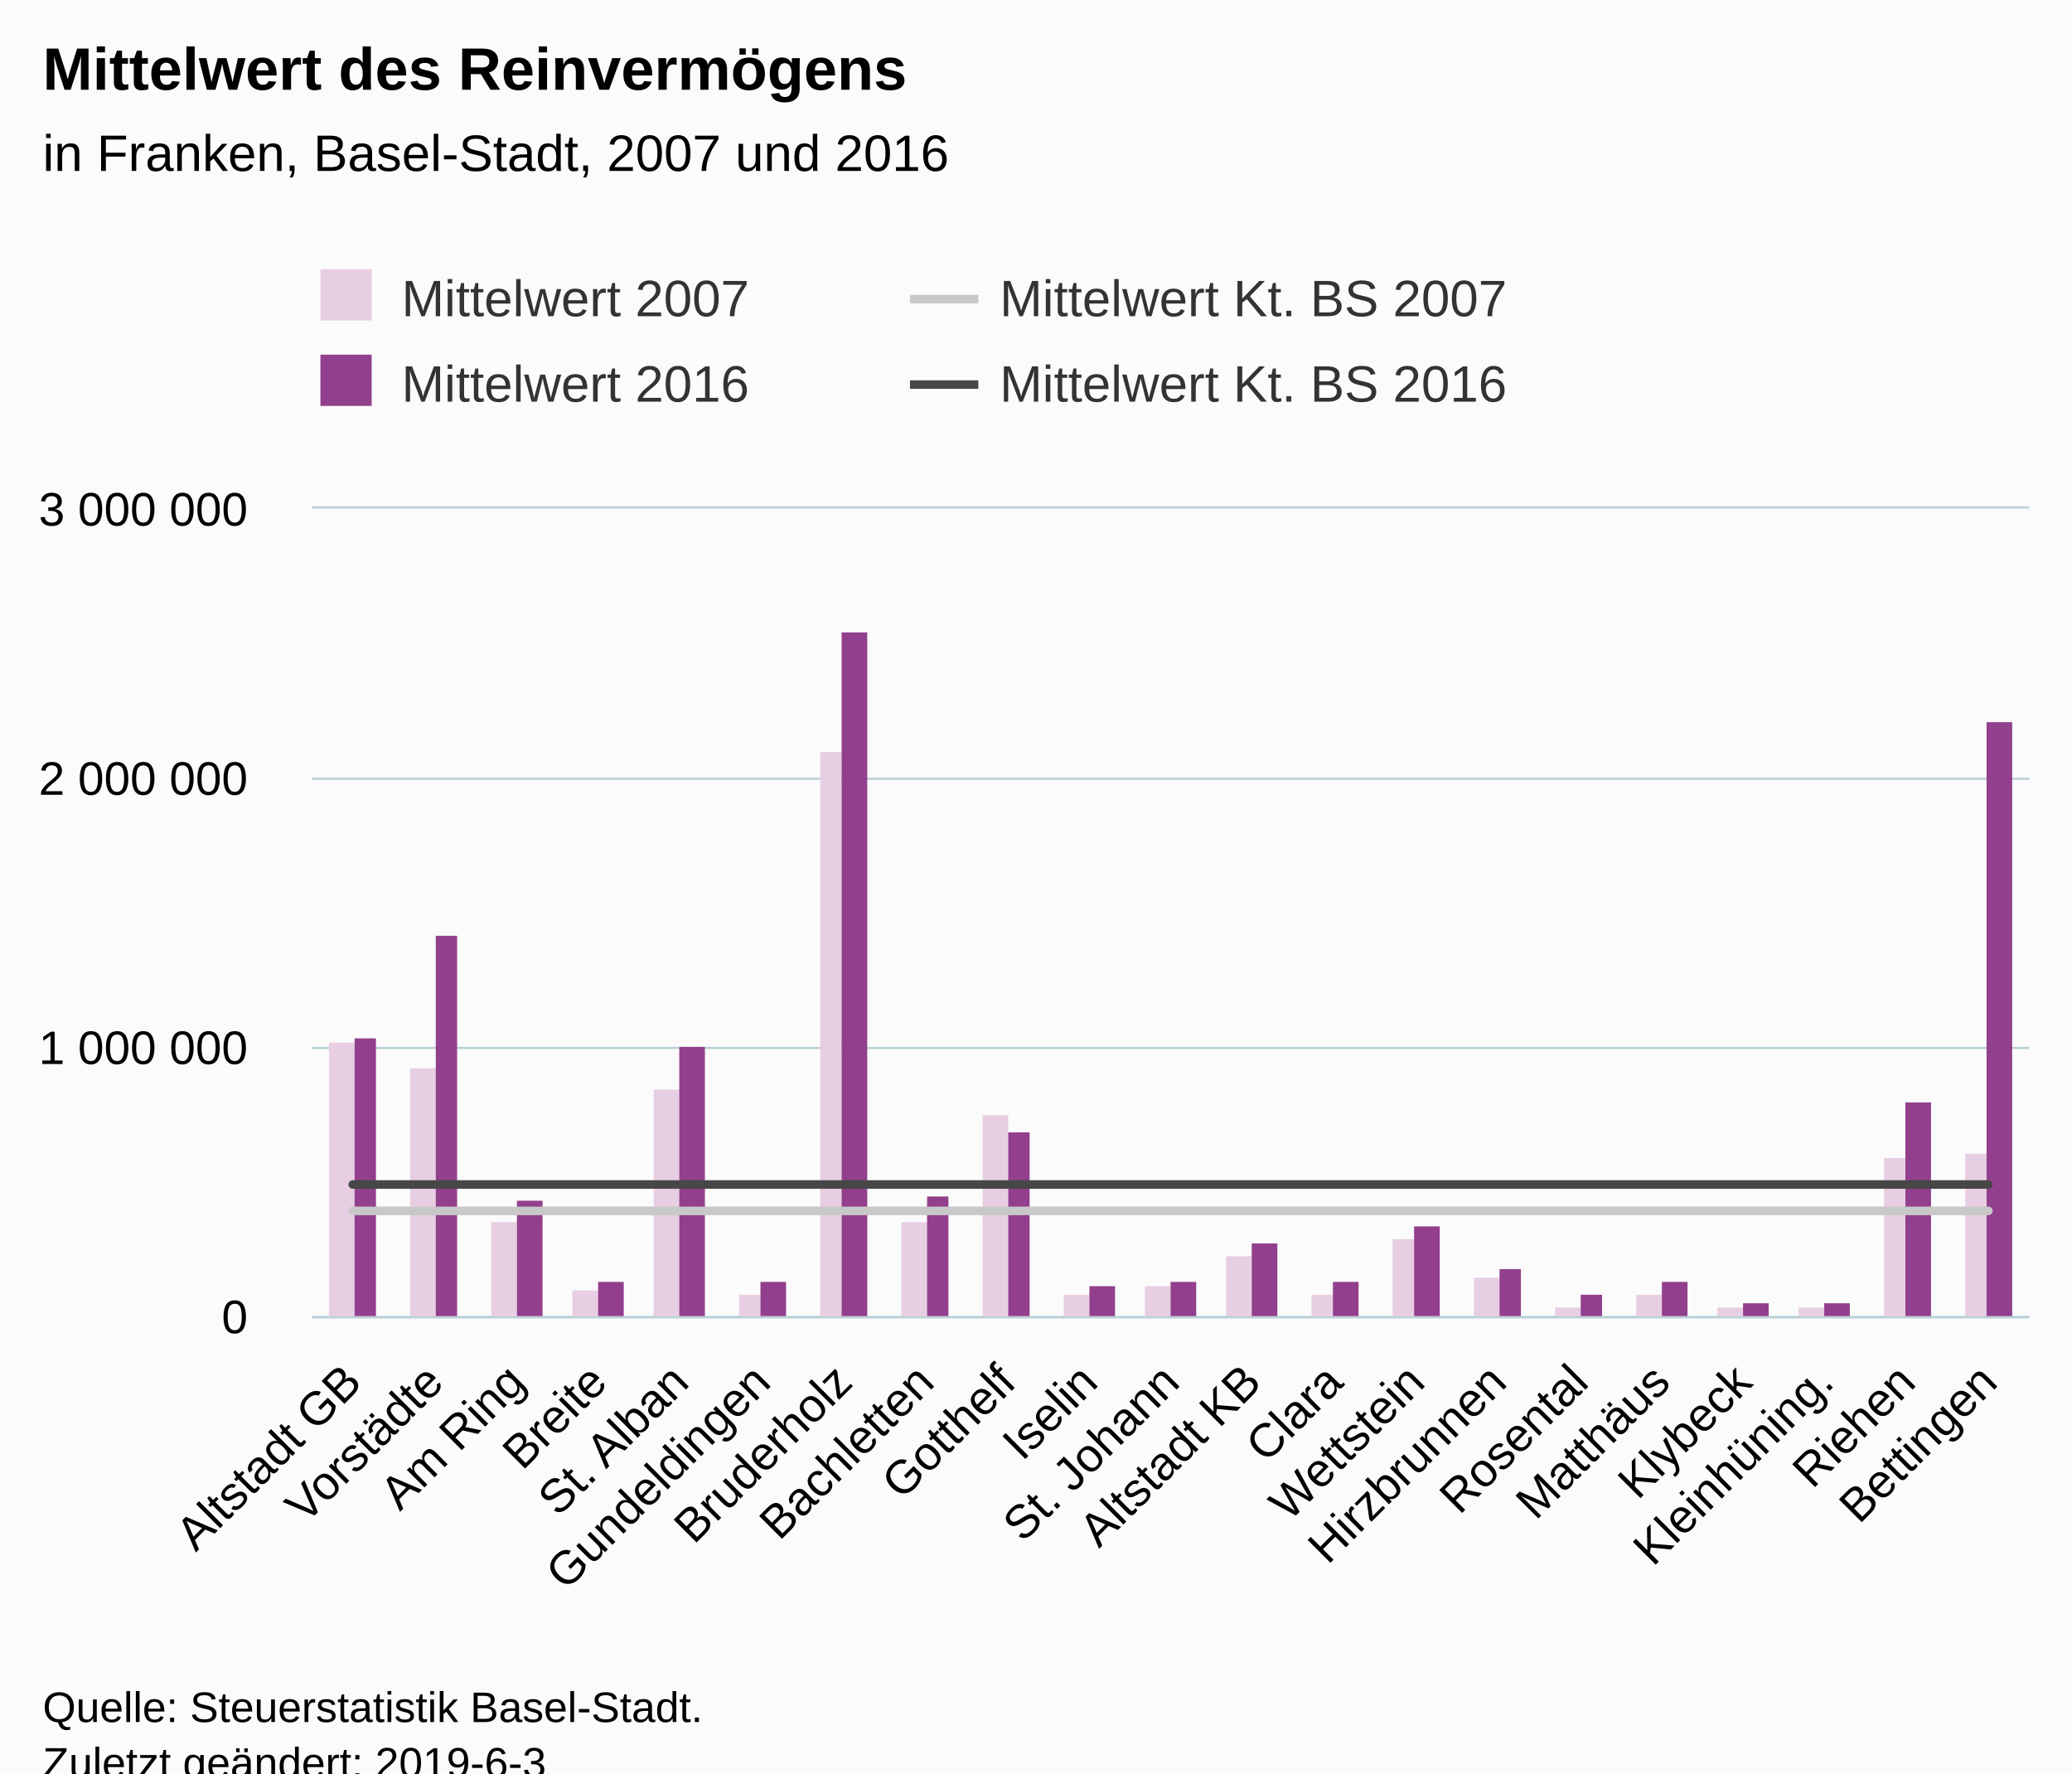
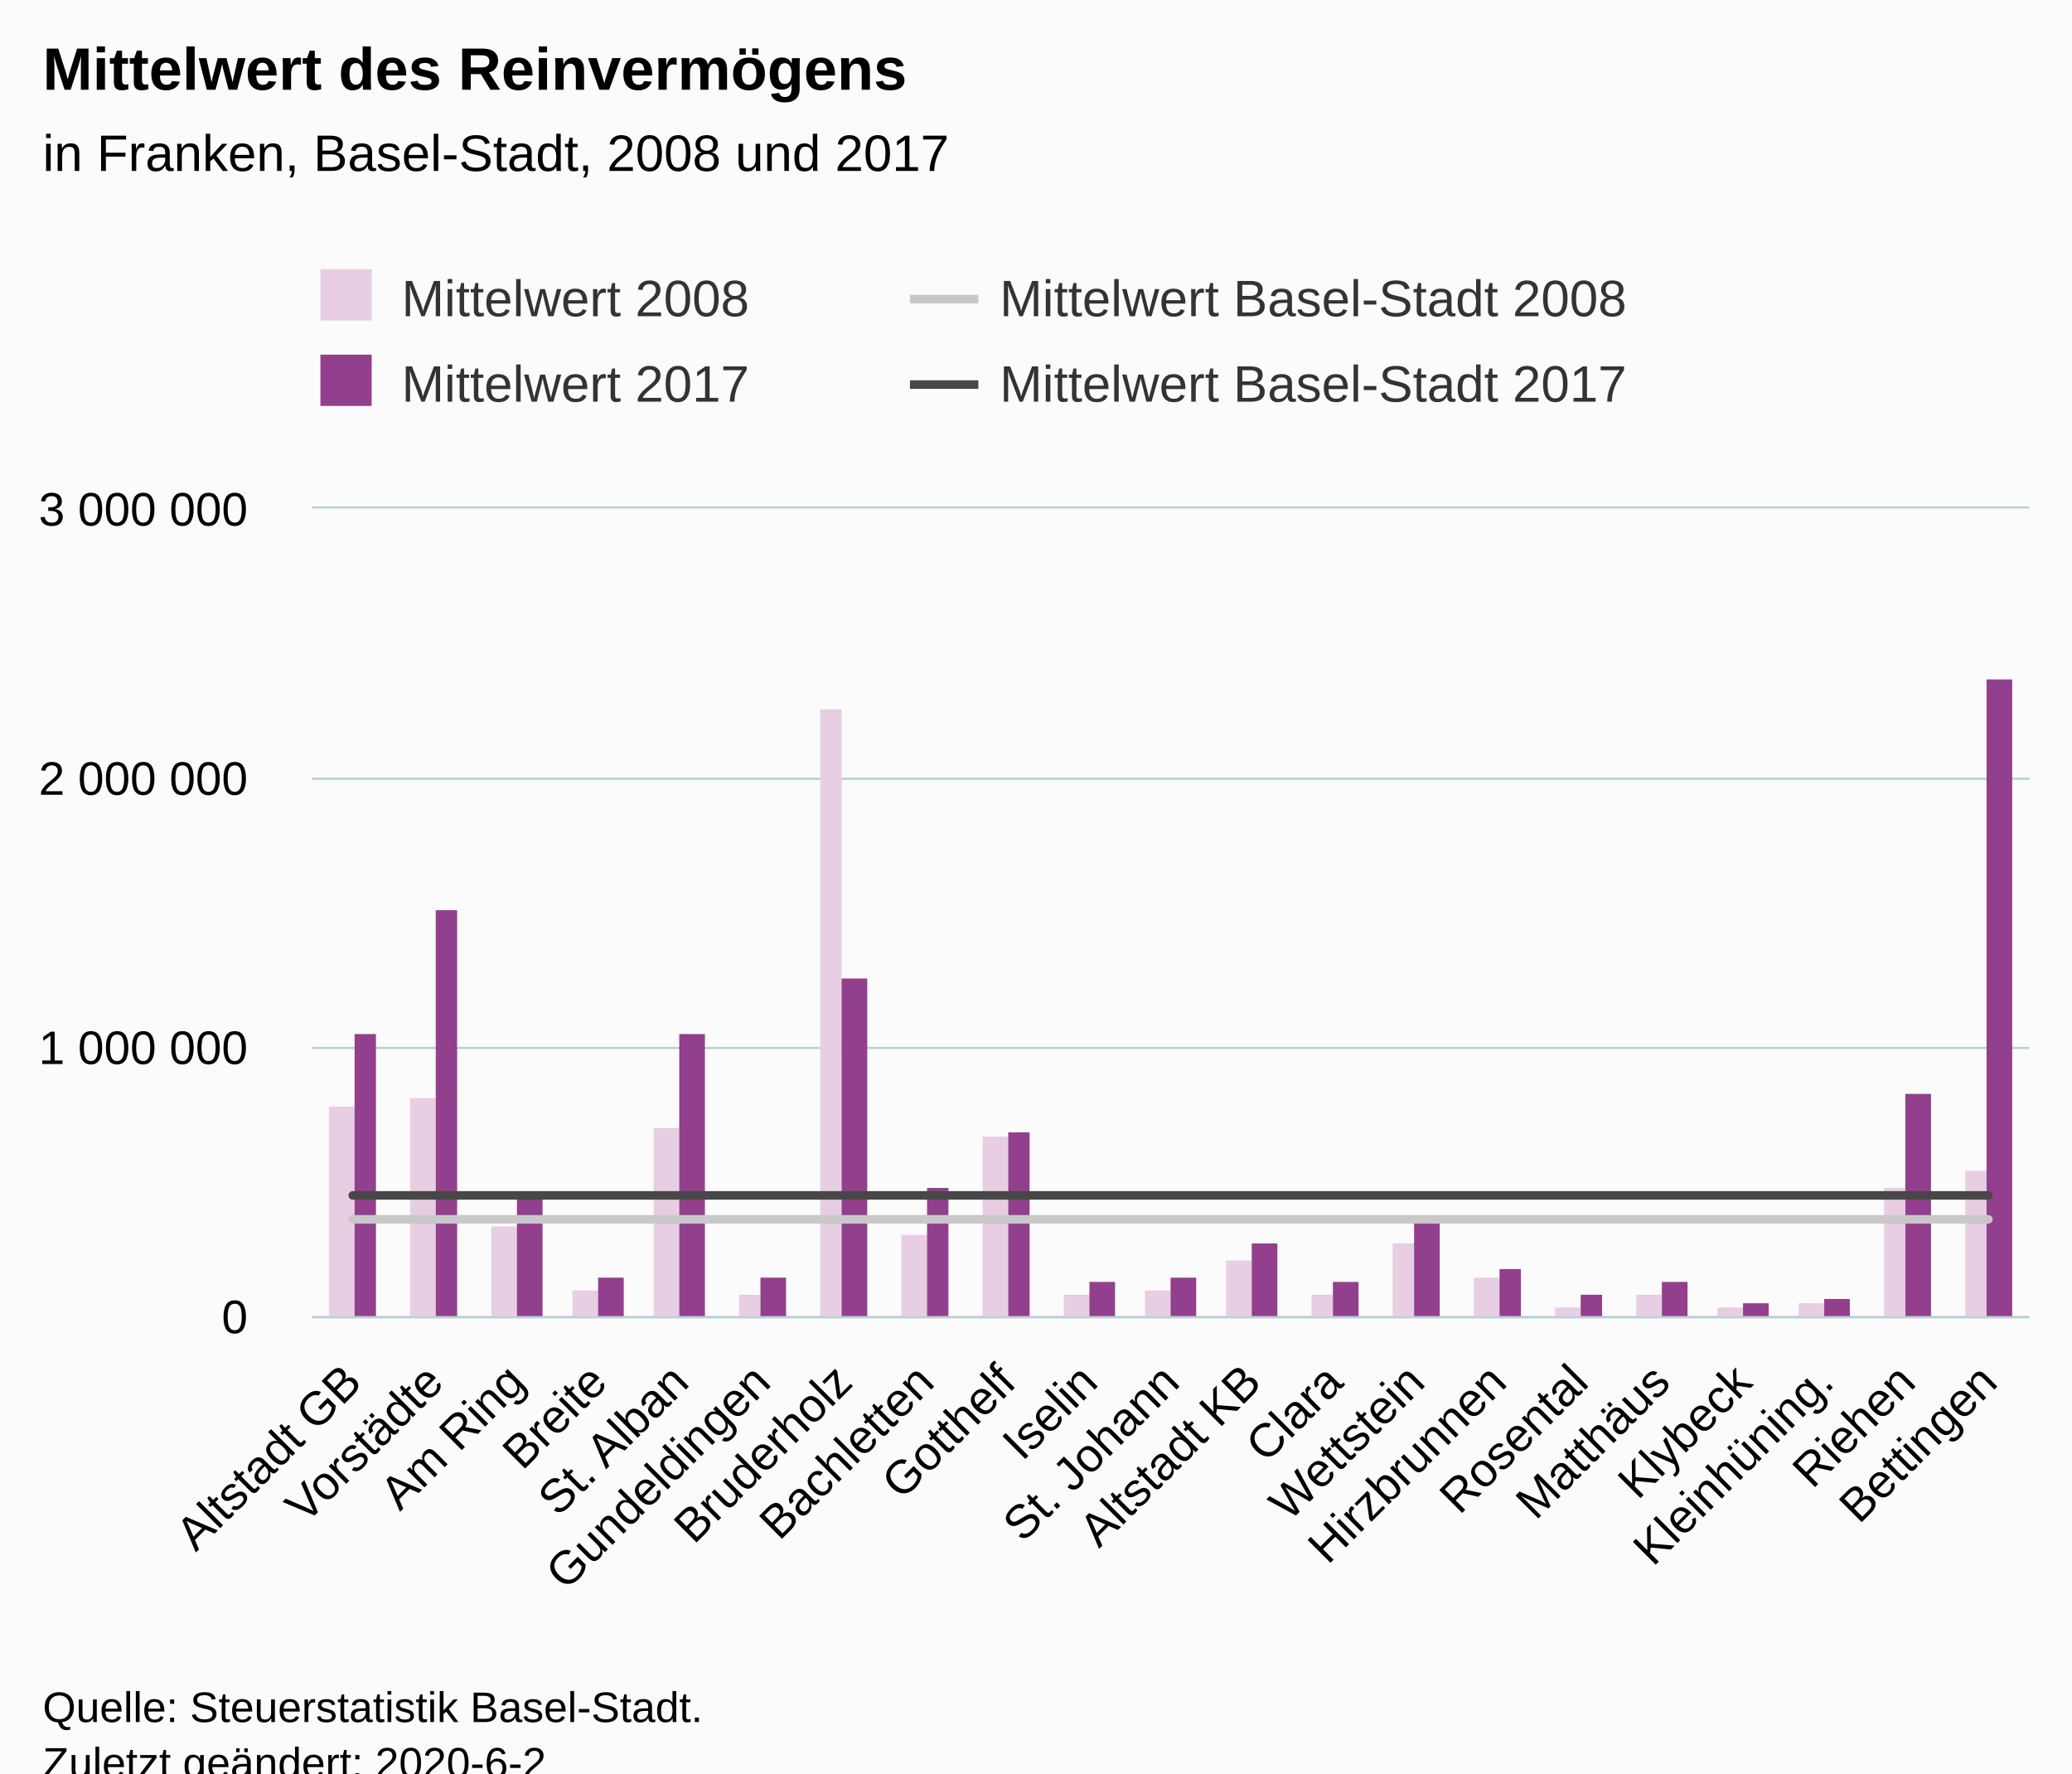
<svg xmlns="http://www.w3.org/2000/svg" version="1.1" class="highcharts-root" style="font-family:Arial;font-size:12px;" viewBox="0 0 485 415">
  <defs>
-     <clipPath id="highcharts-16fqs7b-6">
+     <clipPath id="highcharts-2s6i1uy-6">
      <rect x="0" y="0" width="402" height="189" fill="none" />
    </clipPath>
-     <clipPath id="highcharts-16fqs7b-7">
+     <clipPath id="highcharts-2s6i1uy-7">
      <rect x="0" y="0" width="402" height="189" fill="none" />
    </clipPath>
  </defs>
  <rect fill="#fbfbfb" class="highcharts-background" x="0" y="0" width="485" height="428" rx="0" ry="0" />
  <rect fill="none" class="highcharts-plot-background" x="73" y="119" width="402" height="189" />
  <g class="highcharts-pane-group" data-z-index="0" />
  <g class="highcharts-grid highcharts-xaxis-grid " data-z-index="1">
    <path fill="none" data-z-index="1" class="highcharts-grid-line" d="M 91.5 119 L 91.5 308" opacity="1" />
    <path fill="none" data-z-index="1" class="highcharts-grid-line" d="M 110.5 119 L 110.5 308" opacity="1" />
    <path fill="none" data-z-index="1" class="highcharts-grid-line" d="M 129.5 119 L 129.5 308" opacity="1" />
    <path fill="none" data-z-index="1" class="highcharts-grid-line" d="M 149.5 119 L 149.5 308" opacity="1" />
    <path fill="none" data-z-index="1" class="highcharts-grid-line" d="M 168.5 119 L 168.5 308" opacity="1" />
    <path fill="none" data-z-index="1" class="highcharts-grid-line" d="M 187.5 119 L 187.5 308" opacity="1" />
    <path fill="none" data-z-index="1" class="highcharts-grid-line" d="M 206.5 119 L 206.5 308" opacity="1" />
    <path fill="none" data-z-index="1" class="highcharts-grid-line" d="M 225.5 119 L 225.5 308" opacity="1" />
    <path fill="none" data-z-index="1" class="highcharts-grid-line" d="M 244.5 119 L 244.5 308" opacity="1" />
    <path fill="none" data-z-index="1" class="highcharts-grid-line" d="M 263.5 119 L 263.5 308" opacity="1" />
    <path fill="none" data-z-index="1" class="highcharts-grid-line" d="M 283.5 119 L 283.5 308" opacity="1" />
    <path fill="none" data-z-index="1" class="highcharts-grid-line" d="M 302.5 119 L 302.5 308" opacity="1" />
    <path fill="none" data-z-index="1" class="highcharts-grid-line" d="M 321.5 119 L 321.5 308" opacity="1" />
    <path fill="none" data-z-index="1" class="highcharts-grid-line" d="M 340.5 119 L 340.5 308" opacity="1" />
    <path fill="none" data-z-index="1" class="highcharts-grid-line" d="M 359.5 119 L 359.5 308" opacity="1" />
    <path fill="none" data-z-index="1" class="highcharts-grid-line" d="M 378.5 119 L 378.5 308" opacity="1" />
    <path fill="none" data-z-index="1" class="highcharts-grid-line" d="M 397.5 119 L 397.5 308" opacity="1" />
    <path fill="none" data-z-index="1" class="highcharts-grid-line" d="M 417.5 119 L 417.5 308" opacity="1" />
    <path fill="none" data-z-index="1" class="highcharts-grid-line" d="M 436.5 119 L 436.5 308" opacity="1" />
    <path fill="none" data-z-index="1" class="highcharts-grid-line" d="M 455.5 119 L 455.5 308" opacity="1" />
    <path fill="none" data-z-index="1" class="highcharts-grid-line" d="M 474.5 119 L 474.5 308" opacity="1" />
    <path fill="none" data-z-index="1" class="highcharts-grid-line" d="M 72.5 119 L 72.5 308" opacity="1" />
  </g>
  <g class="highcharts-grid highcharts-yaxis-grid " data-z-index="1">
    <path fill="none" stroke="#B9CFD7" stroke-width="0.5" data-z-index="1" class="highcharts-grid-line" d="M 73 308.25 L 475 308.25" opacity="1" />
    <path fill="none" stroke="#B9CFD7" stroke-width="0.5" data-z-index="1" class="highcharts-grid-line" d="M 73 245.25 L 475 245.25" opacity="1" />
    <path fill="none" stroke="#B9CFD7" stroke-width="0.5" data-z-index="1" class="highcharts-grid-line" d="M 73 182.25 L 475 182.25" opacity="1" />
    <path fill="none" stroke="#B9CFD7" stroke-width="0.5" data-z-index="1" class="highcharts-grid-line" d="M 73 118.75 L 475 118.75" opacity="1" />
  </g>
  <rect fill="none" class="highcharts-plot-border" data-z-index="1" x="73" y="119" width="402" height="189" />
  <g class="highcharts-axis highcharts-xaxis " data-z-index="2">
    <path fill="none" class="highcharts-axis-line" stroke="#B9CFD7" stroke-width="0.5" data-z-index="7" d="M 73 308.25 L 475 308.25" />
  </g>
  <g class="highcharts-axis highcharts-yaxis " data-z-index="2">
    <path fill="none" class="highcharts-axis-line" data-z-index="7" d="M 73 119 L 73 308" />
  </g>
  <g class="highcharts-series-group" data-z-index="3">
-     <g data-z-index="0.1" class="highcharts-series highcharts-series-0 highcharts-column-series " transform="translate(73,119) scale(1 1)" clip-path="url(#highcharts-16fqs7b-7)">
-       <rect x="4" y="125" width="6" height="65" fill="#E7CEE2" class="highcharts-point" />
-       <rect x="23" y="131" width="6" height="59" fill="#E7CEE2" class="highcharts-point" />
-       <rect x="42" y="167" width="6" height="23" fill="#E7CEE2" class="highcharts-point" />
+     <g data-z-index="0.1" class="highcharts-series highcharts-series-0 highcharts-column-series " transform="translate(73,119) scale(1 1)" clip-path="url(#highcharts-2s6i1uy-7)">
+       <rect x="4" y="140" width="6" height="50" fill="#E7CEE2" class="highcharts-point" />
+       <rect x="23" y="138" width="6" height="52" fill="#E7CEE2" class="highcharts-point" />
+       <rect x="42" y="168" width="6" height="22" fill="#E7CEE2" class="highcharts-point" />
      <rect x="61" y="183" width="6" height="7" fill="#E7CEE2" class="highcharts-point" />
-       <rect x="80" y="136" width="6" height="54" fill="#E7CEE2" class="highcharts-point" />
+       <rect x="80" y="145" width="6" height="45" fill="#E7CEE2" class="highcharts-point" />
      <rect x="100" y="184" width="5" height="6" fill="#E7CEE2" class="highcharts-point" />
-       <rect x="119" y="57" width="5" height="133" fill="#E7CEE2" class="highcharts-point" />
-       <rect x="138" y="167" width="6" height="23" fill="#E7CEE2" class="highcharts-point" />
-       <rect x="157" y="142" width="6" height="48" fill="#E7CEE2" class="highcharts-point" />
+       <rect x="119" y="47" width="5" height="143" fill="#E7CEE2" class="highcharts-point" />
+       <rect x="138" y="170" width="6" height="20" fill="#E7CEE2" class="highcharts-point" />
+       <rect x="157" y="147" width="6" height="43" fill="#E7CEE2" class="highcharts-point" />
      <rect x="176" y="184" width="6" height="6" fill="#E7CEE2" class="highcharts-point" />
-       <rect x="195" y="182" width="6" height="8" fill="#E7CEE2" class="highcharts-point" />
-       <rect x="214" y="175" width="6" height="15" fill="#E7CEE2" class="highcharts-point" />
+       <rect x="195" y="183" width="6" height="7" fill="#E7CEE2" class="highcharts-point" />
+       <rect x="214" y="176" width="6" height="14" fill="#E7CEE2" class="highcharts-point" />
      <rect x="234" y="184" width="5" height="6" fill="#E7CEE2" class="highcharts-point" />
-       <rect x="253" y="171" width="5" height="19" fill="#E7CEE2" class="highcharts-point" />
+       <rect x="253" y="172" width="5" height="18" fill="#E7CEE2" class="highcharts-point" />
      <rect x="272" y="180" width="6" height="10" fill="#E7CEE2" class="highcharts-point" />
      <rect x="291" y="187" width="6" height="3" fill="#E7CEE2" class="highcharts-point" />
      <rect x="310" y="184" width="6" height="6" fill="#E7CEE2" class="highcharts-point" />
      <rect x="329" y="187" width="6" height="3" fill="#E7CEE2" class="highcharts-point" />
-       <rect x="348" y="187" width="6" height="3" fill="#E7CEE2" class="highcharts-point" />
-       <rect x="368" y="152" width="5" height="38" fill="#E7CEE2" class="highcharts-point" />
-       <rect x="387" y="151" width="5" height="39" fill="#E7CEE2" class="highcharts-point" />
+       <rect x="348" y="186" width="6" height="4" fill="#E7CEE2" class="highcharts-point" />
+       <rect x="368" y="159" width="5" height="31" fill="#E7CEE2" class="highcharts-point" />
+       <rect x="387" y="155" width="5" height="35" fill="#E7CEE2" class="highcharts-point" />
    </g>
    <g data-z-index="0.1" class="highcharts-markers highcharts-series-0 highcharts-column-series " transform="translate(73,119) scale(1 1)" clip-path="none" />
-     <g data-z-index="0.1" class="highcharts-series highcharts-series-1 highcharts-column-series " transform="translate(73,119) scale(1 1)" clip-path="url(#highcharts-16fqs7b-7)">
-       <rect x="10" y="124" width="5" height="66" fill="#923F8D" class="highcharts-point" />
-       <rect x="29" y="100" width="5" height="90" fill="#923F8D" class="highcharts-point" />
-       <rect x="48" y="162" width="6" height="28" fill="#923F8D" class="highcharts-point" />
-       <rect x="67" y="181" width="6" height="9" fill="#923F8D" class="highcharts-point" />
-       <rect x="86" y="126" width="6" height="64" fill="#923F8D" class="highcharts-point" />
-       <rect x="105" y="181" width="6" height="9" fill="#923F8D" class="highcharts-point" />
-       <rect x="124" y="29" width="6" height="161" fill="#923F8D" class="highcharts-point" />
-       <rect x="144" y="161" width="5" height="29" fill="#923F8D" class="highcharts-point" />
+     <g data-z-index="0.1" class="highcharts-series highcharts-series-1 highcharts-column-series " transform="translate(73,119) scale(1 1)" clip-path="url(#highcharts-2s6i1uy-7)">
+       <rect x="10" y="123" width="5" height="67" fill="#923F8D" class="highcharts-point" />
+       <rect x="29" y="94" width="5" height="96" fill="#923F8D" class="highcharts-point" />
+       <rect x="48" y="160" width="6" height="30" fill="#923F8D" class="highcharts-point" />
+       <rect x="67" y="180" width="6" height="10" fill="#923F8D" class="highcharts-point" />
+       <rect x="86" y="123" width="6" height="67" fill="#923F8D" class="highcharts-point" />
+       <rect x="105" y="180" width="6" height="10" fill="#923F8D" class="highcharts-point" />
+       <rect x="124" y="110" width="6" height="80" fill="#923F8D" class="highcharts-point" />
+       <rect x="144" y="159" width="5" height="31" fill="#923F8D" class="highcharts-point" />
      <rect x="163" y="146" width="5" height="44" fill="#923F8D" class="highcharts-point" />
-       <rect x="182" y="182" width="6" height="8" fill="#923F8D" class="highcharts-point" />
-       <rect x="201" y="181" width="6" height="9" fill="#923F8D" class="highcharts-point" />
+       <rect x="182" y="181" width="6" height="9" fill="#923F8D" class="highcharts-point" />
+       <rect x="201" y="180" width="6" height="10" fill="#923F8D" class="highcharts-point" />
      <rect x="220" y="172" width="6" height="18" fill="#923F8D" class="highcharts-point" />
      <rect x="239" y="181" width="6" height="9" fill="#923F8D" class="highcharts-point" />
-       <rect x="258" y="168" width="6" height="22" fill="#923F8D" class="highcharts-point" />
+       <rect x="258" y="166" width="6" height="24" fill="#923F8D" class="highcharts-point" />
      <rect x="278" y="178" width="5" height="12" fill="#923F8D" class="highcharts-point" />
      <rect x="297" y="184" width="5" height="6" fill="#923F8D" class="highcharts-point" />
      <rect x="316" y="181" width="6" height="9" fill="#923F8D" class="highcharts-point" />
      <rect x="335" y="186" width="6" height="4" fill="#923F8D" class="highcharts-point" />
-       <rect x="354" y="186" width="6" height="4" fill="#923F8D" class="highcharts-point" />
-       <rect x="373" y="139" width="6" height="51" fill="#923F8D" class="highcharts-point" />
-       <rect x="392" y="50" width="6" height="140" fill="#923F8D" class="highcharts-point" />
+       <rect x="354" y="185" width="6" height="5" fill="#923F8D" class="highcharts-point" />
+       <rect x="373" y="137" width="6" height="53" fill="#923F8D" class="highcharts-point" />
+       <rect x="392" y="40" width="6" height="150" fill="#923F8D" class="highcharts-point" />
    </g>
    <g data-z-index="0.1" class="highcharts-markers highcharts-series-1 highcharts-column-series " transform="translate(73,119) scale(1 1)" clip-path="none" />
-     <g data-z-index="0.1" class="highcharts-series highcharts-series-2 highcharts-line-series " transform="translate(73,119) scale(1 1)" clip-path="url(#highcharts-16fqs7b-7)">
-       <path fill="none" d="M 9.571 164.372 L 28.714 164.372 L 47.857 164.372 L 67 164.372 L 86.143 164.372 L 105.286 164.372 L 124.429 164.372 L 143.571 164.372 L 162.714 164.372 L 181.857 164.372 L 201 164.372 L 220.143 164.372 L 239.286 164.372 L 258.429 164.372 L 277.571 164.372 L 296.714 164.372 L 315.857 164.372 L 335 164.372 L 354.143 164.372 L 373.286 164.372 L 392.429 164.372" class="highcharts-graph" data-z-index="1" stroke="#C8C8C8" stroke-width="2" stroke-linejoin="round" stroke-linecap="round" />
+     <g data-z-index="0.1" class="highcharts-series highcharts-series-2 highcharts-line-series " transform="translate(73,119) scale(1 1)" clip-path="url(#highcharts-2s6i1uy-7)">
+       <path fill="none" d="M 9.571 166.354 L 28.714 166.354 L 47.857 166.354 L 67 166.354 L 86.143 166.354 L 105.286 166.354 L 124.429 166.354 L 143.571 166.354 L 162.714 166.354 L 181.857 166.354 L 201 166.354 L 220.143 166.354 L 239.286 166.354 L 258.429 166.354 L 277.571 166.354 L 296.714 166.354 L 315.857 166.354 L 335 166.354 L 354.143 166.354 L 373.286 166.354 L 392.429 166.354" class="highcharts-graph" data-z-index="1" stroke="#C8C8C8" stroke-width="2" stroke-linejoin="round" stroke-linecap="round" />
    </g>
    <g data-z-index="0.1" class="highcharts-markers highcharts-series-2 highcharts-line-series " transform="translate(73,119) scale(1 1)" clip-path="none" />
-     <g data-z-index="0.1" class="highcharts-series highcharts-series-3 highcharts-line-series " transform="translate(73,119) scale(1 1)" clip-path="url(#highcharts-16fqs7b-7)">
-       <path fill="none" d="M 9.571 158.207 L 28.714 158.207 L 47.857 158.207 L 67 158.207 L 86.143 158.207 L 105.286 158.207 L 124.429 158.207 L 143.571 158.207 L 162.714 158.207 L 181.857 158.207 L 201 158.207 L 220.143 158.207 L 239.286 158.207 L 258.429 158.207 L 277.571 158.207 L 296.714 158.207 L 315.857 158.207 L 335 158.207 L 354.143 158.207 L 373.286 158.207 L 392.429 158.207" class="highcharts-graph" data-z-index="1" stroke="#474747" stroke-width="2" stroke-linejoin="round" stroke-linecap="round" />
+     <g data-z-index="0.1" class="highcharts-series highcharts-series-3 highcharts-line-series " transform="translate(73,119) scale(1 1)" clip-path="url(#highcharts-2s6i1uy-7)">
+       <path fill="none" d="M 9.571 160.753 L 28.714 160.753 L 47.857 160.753 L 67 160.753 L 86.143 160.753 L 105.286 160.753 L 124.429 160.753 L 143.571 160.753 L 162.714 160.753 L 181.857 160.753 L 201 160.753 L 220.143 160.753 L 239.286 160.753 L 258.429 160.753 L 277.571 160.753 L 296.714 160.753 L 315.857 160.753 L 335 160.753 L 354.143 160.753 L 373.286 160.753 L 392.429 160.753" class="highcharts-graph" data-z-index="1" stroke="#474747" stroke-width="2" stroke-linejoin="round" stroke-linecap="round" />
    </g>
    <g data-z-index="0.1" class="highcharts-markers highcharts-series-3 highcharts-line-series " transform="translate(73,119) scale(1 1)" clip-path="none" />
  </g>
  <text x="10" text-anchor="start" class="highcharts-title" data-z-index="4" style="color:#000000;font-size:14px;font-weight:bold;fill:#000000;" y="21">
    <tspan>Mittelwert des Reinvermögens</tspan>
  </text>
  <text x="10" text-anchor="start" class="highcharts-subtitle" data-z-index="4" style="color:#000000;font-size:12px;font-weight:normal;font-family:Arial;fill:#000000;" y="40">
-     <tspan>in Franken, Basel-Stadt, 2007 und 2016</tspan>
+     <tspan>in Franken, Basel-Stadt, 2008 und 2017</tspan>
  </text>
  <g class="highcharts-legend" data-z-index="7" transform="translate(65,56)">
    <rect fill="none" class="highcharts-legend-box" rx="0" ry="0" x="0" y="0" width="276" height="51" visibility="visible" />
    <g data-z-index="1">
      <g>
        <g class="highcharts-legend-item highcharts-column-series highcharts-color-undefined highcharts-series-0" data-z-index="1" transform="translate(8,3)">
          <text x="21" style="color:#333333;font-size:12px;font-weight:normal;cursor:pointer;white-space:nowrap;fill:#333333;" text-anchor="start" data-z-index="2" y="15">
-             <tspan>Mittelwert 2007</tspan>
+             <tspan>Mittelwert 2008</tspan>
          </text>
          <rect x="2" y="4" width="12" height="12" fill="#E7CEE2" class="highcharts-point" data-z-index="3" />
        </g>
        <g class="highcharts-legend-item highcharts-line-series highcharts-color-undefined highcharts-series-2" data-z-index="1" transform="translate(148,3)">
          <path fill="none" d="M 0 11 L 16 11" class="highcharts-graph" stroke="#C8C8C8" stroke-width="2" />
          <text x="21" y="15" style="color:#333333;font-size:12px;font-weight:normal;cursor:pointer;white-space:nowrap;fill:#333333;" text-anchor="start" data-z-index="2">
-             <tspan>Mittelwert Kt. BS 2007</tspan>
+             <tspan>Mittelwert Basel-Stadt 2008</tspan>
          </text>
        </g>
        <g class="highcharts-legend-item highcharts-column-series highcharts-color-undefined highcharts-series-1" data-z-index="1" transform="translate(8,23)">
          <text x="21" y="15" style="color:#333333;font-size:12px;font-weight:normal;cursor:pointer;white-space:nowrap;fill:#333333;" text-anchor="start" data-z-index="2">
-             <tspan>Mittelwert 2016</tspan>
+             <tspan>Mittelwert 2017</tspan>
          </text>
          <rect x="2" y="4" width="12" height="12" fill="#923F8D" class="highcharts-point" data-z-index="3" />
        </g>
        <g class="highcharts-legend-item highcharts-line-series highcharts-color-undefined highcharts-series-3" data-z-index="1" transform="translate(148,23)">
          <path fill="none" d="M 0 11 L 16 11" class="highcharts-graph" stroke="#474747" stroke-width="2" />
          <text x="21" y="15" style="color:#333333;font-size:12px;font-weight:normal;cursor:pointer;white-space:nowrap;fill:#333333;" text-anchor="start" data-z-index="2">
-             <tspan>Mittelwert Kt. BS 2016</tspan>
+             <tspan>Mittelwert Basel-Stadt 2017</tspan>
          </text>
        </g>
      </g>
    </g>
  </g>
  <g class="highcharts-axis-labels highcharts-xaxis-labels " data-z-index="7">
    <text x="85.164" style="color:#000000;cursor:default;font-size:11px;fill:#000000;" text-anchor="end" transform="translate(0,0) rotate(-45 85.16415 324)" y="324" opacity="1">
      <tspan>Altstadt GB</tspan>
    </text>
    <text x="104.307" style="color:#000000;cursor:default;font-size:11px;fill:#000000;" text-anchor="end" transform="translate(0,0) rotate(-45 104.307 324)" y="324" opacity="1">Vorstädte</text>
    <text x="123.45" style="color:#000000;cursor:default;font-size:11px;fill:#000000;" text-anchor="end" transform="translate(0,0) rotate(-45 123.4499 324)" y="324" opacity="1">
      <tspan>Am Ring</tspan>
    </text>
    <text x="142.593" style="color:#000000;cursor:default;font-size:11px;fill:#000000;" text-anchor="end" transform="translate(0,0) rotate(-45 142.5927 324)" y="324" opacity="1">Breite</text>
    <text x="161.736" style="color:#000000;cursor:default;font-size:11px;fill:#000000;" text-anchor="end" transform="translate(0,0) rotate(-45 161.7356 324)" y="324" opacity="1">
      <tspan>St. Alban</tspan>
    </text>
    <text x="180.878" style="color:#000000;cursor:default;font-size:11px;fill:#000000;" text-anchor="end" transform="translate(0,0) rotate(-45 180.8784 324)" y="324" opacity="1">Gundeldingen</text>
    <text x="200.021" style="color:#000000;cursor:default;font-size:11px;fill:#000000;" text-anchor="end" transform="translate(0,0) rotate(-45 200.0213 324)" y="324" opacity="1">Bruderholz</text>
    <text x="219.164" style="color:#000000;cursor:default;font-size:11px;fill:#000000;" text-anchor="end" transform="translate(0,0) rotate(-45 219.1642 324)" y="324" opacity="1">Bachletten</text>
    <text x="238.307" style="color:#000000;cursor:default;font-size:11px;fill:#000000;" text-anchor="end" transform="translate(0,0) rotate(-45 238.307 324)" y="324" opacity="1">Gotthelf</text>
    <text x="257.45" style="color:#000000;cursor:default;font-size:11px;fill:#000000;" text-anchor="end" transform="translate(0,0) rotate(-45 257.4499 324)" y="324" opacity="1">Iselin</text>
    <text x="276.593" style="color:#000000;cursor:default;font-size:11px;fill:#000000;" text-anchor="end" transform="translate(0,0) rotate(-45 276.5927 324)" y="324" opacity="1">
      <tspan>St. Johann</tspan>
    </text>
    <text x="295.736" style="color:#000000;cursor:default;font-size:11px;fill:#000000;" text-anchor="end" transform="translate(0,0) rotate(-45 295.7356 324)" y="324" opacity="1">
      <tspan>Altstadt KB</tspan>
    </text>
    <text x="314.878" style="color:#000000;cursor:default;font-size:11px;fill:#000000;" text-anchor="end" transform="translate(0,0) rotate(-45 314.8784 324)" y="324" opacity="1">Clara</text>
    <text x="334.021" style="color:#000000;cursor:default;font-size:11px;fill:#000000;" text-anchor="end" transform="translate(0,0) rotate(-45 334.0213 324)" y="324" opacity="1">Wettstein</text>
    <text x="353.164" style="color:#000000;cursor:default;font-size:11px;fill:#000000;" text-anchor="end" transform="translate(0,0) rotate(-45 353.1642 324)" y="324" opacity="1">Hirzbrunnen</text>
    <text x="372.307" style="color:#000000;cursor:default;font-size:11px;fill:#000000;" text-anchor="end" transform="translate(0,0) rotate(-45 372.307 324)" y="324" opacity="1">Rosental</text>
    <text x="391.45" style="color:#000000;cursor:default;font-size:11px;fill:#000000;" text-anchor="end" transform="translate(0,0) rotate(-45 391.4499 324)" y="324" opacity="1">Matthäus</text>
    <text x="410.593" style="color:#000000;cursor:default;font-size:11px;fill:#000000;" text-anchor="end" transform="translate(0,0) rotate(-45 410.5927 324)" y="324" opacity="1">Klybeck</text>
    <text x="429.736" style="color:#000000;cursor:default;font-size:11px;fill:#000000;" text-anchor="end" transform="translate(0,0) rotate(-45 429.7356 324)" y="324" opacity="1">Kleinhüning.</text>
    <text x="448.878" style="color:#000000;cursor:default;font-size:11px;fill:#000000;" text-anchor="end" transform="translate(0,0) rotate(-45 448.8784 324)" y="324" opacity="1">Riehen</text>
    <text x="468.021" style="color:#000000;cursor:default;font-size:11px;fill:#000000;" text-anchor="end" transform="translate(0,0) rotate(-45 468.0213 324)" y="324" opacity="1">Bettingen</text>
  </g>
  <g class="highcharts-axis-labels highcharts-yaxis-labels " data-z-index="7">
    <text x="58" style="color:black;cursor:default;font-size:11px;fill:black;" text-anchor="end" transform="translate(0,0)" y="312" opacity="1">0</text>
    <text x="58" style="color:black;cursor:default;font-size:11px;fill:black;" text-anchor="end" transform="translate(0,0)" y="249" opacity="1">
      <tspan>1 000 000</tspan>
    </text>
    <text x="58" style="color:black;cursor:default;font-size:11px;fill:black;" text-anchor="end" transform="translate(0,0)" y="186" opacity="1">
      <tspan>2 000 000</tspan>
    </text>
    <text x="58" style="color:black;cursor:default;font-size:11px;fill:black;" text-anchor="end" transform="translate(0,0)" y="123" opacity="1">
      <tspan>3 000 000</tspan>
    </text>
  </g>
  <text x="10" class="highcharts-credits" text-anchor="start" data-z-index="8" style="cursor:default;color:#000000;font-size:10px;fill:#000000;" y="403">
    <tspan>Quelle: Steuerstatistik Basel-Stadt.</tspan>
-     <tspan x="10" dy="13">Zuletzt geändert: 2019-6-3</tspan>
+     <tspan x="10" dy="13">Zuletzt geändert: 2020-6-2</tspan>
  </text>
</svg>
